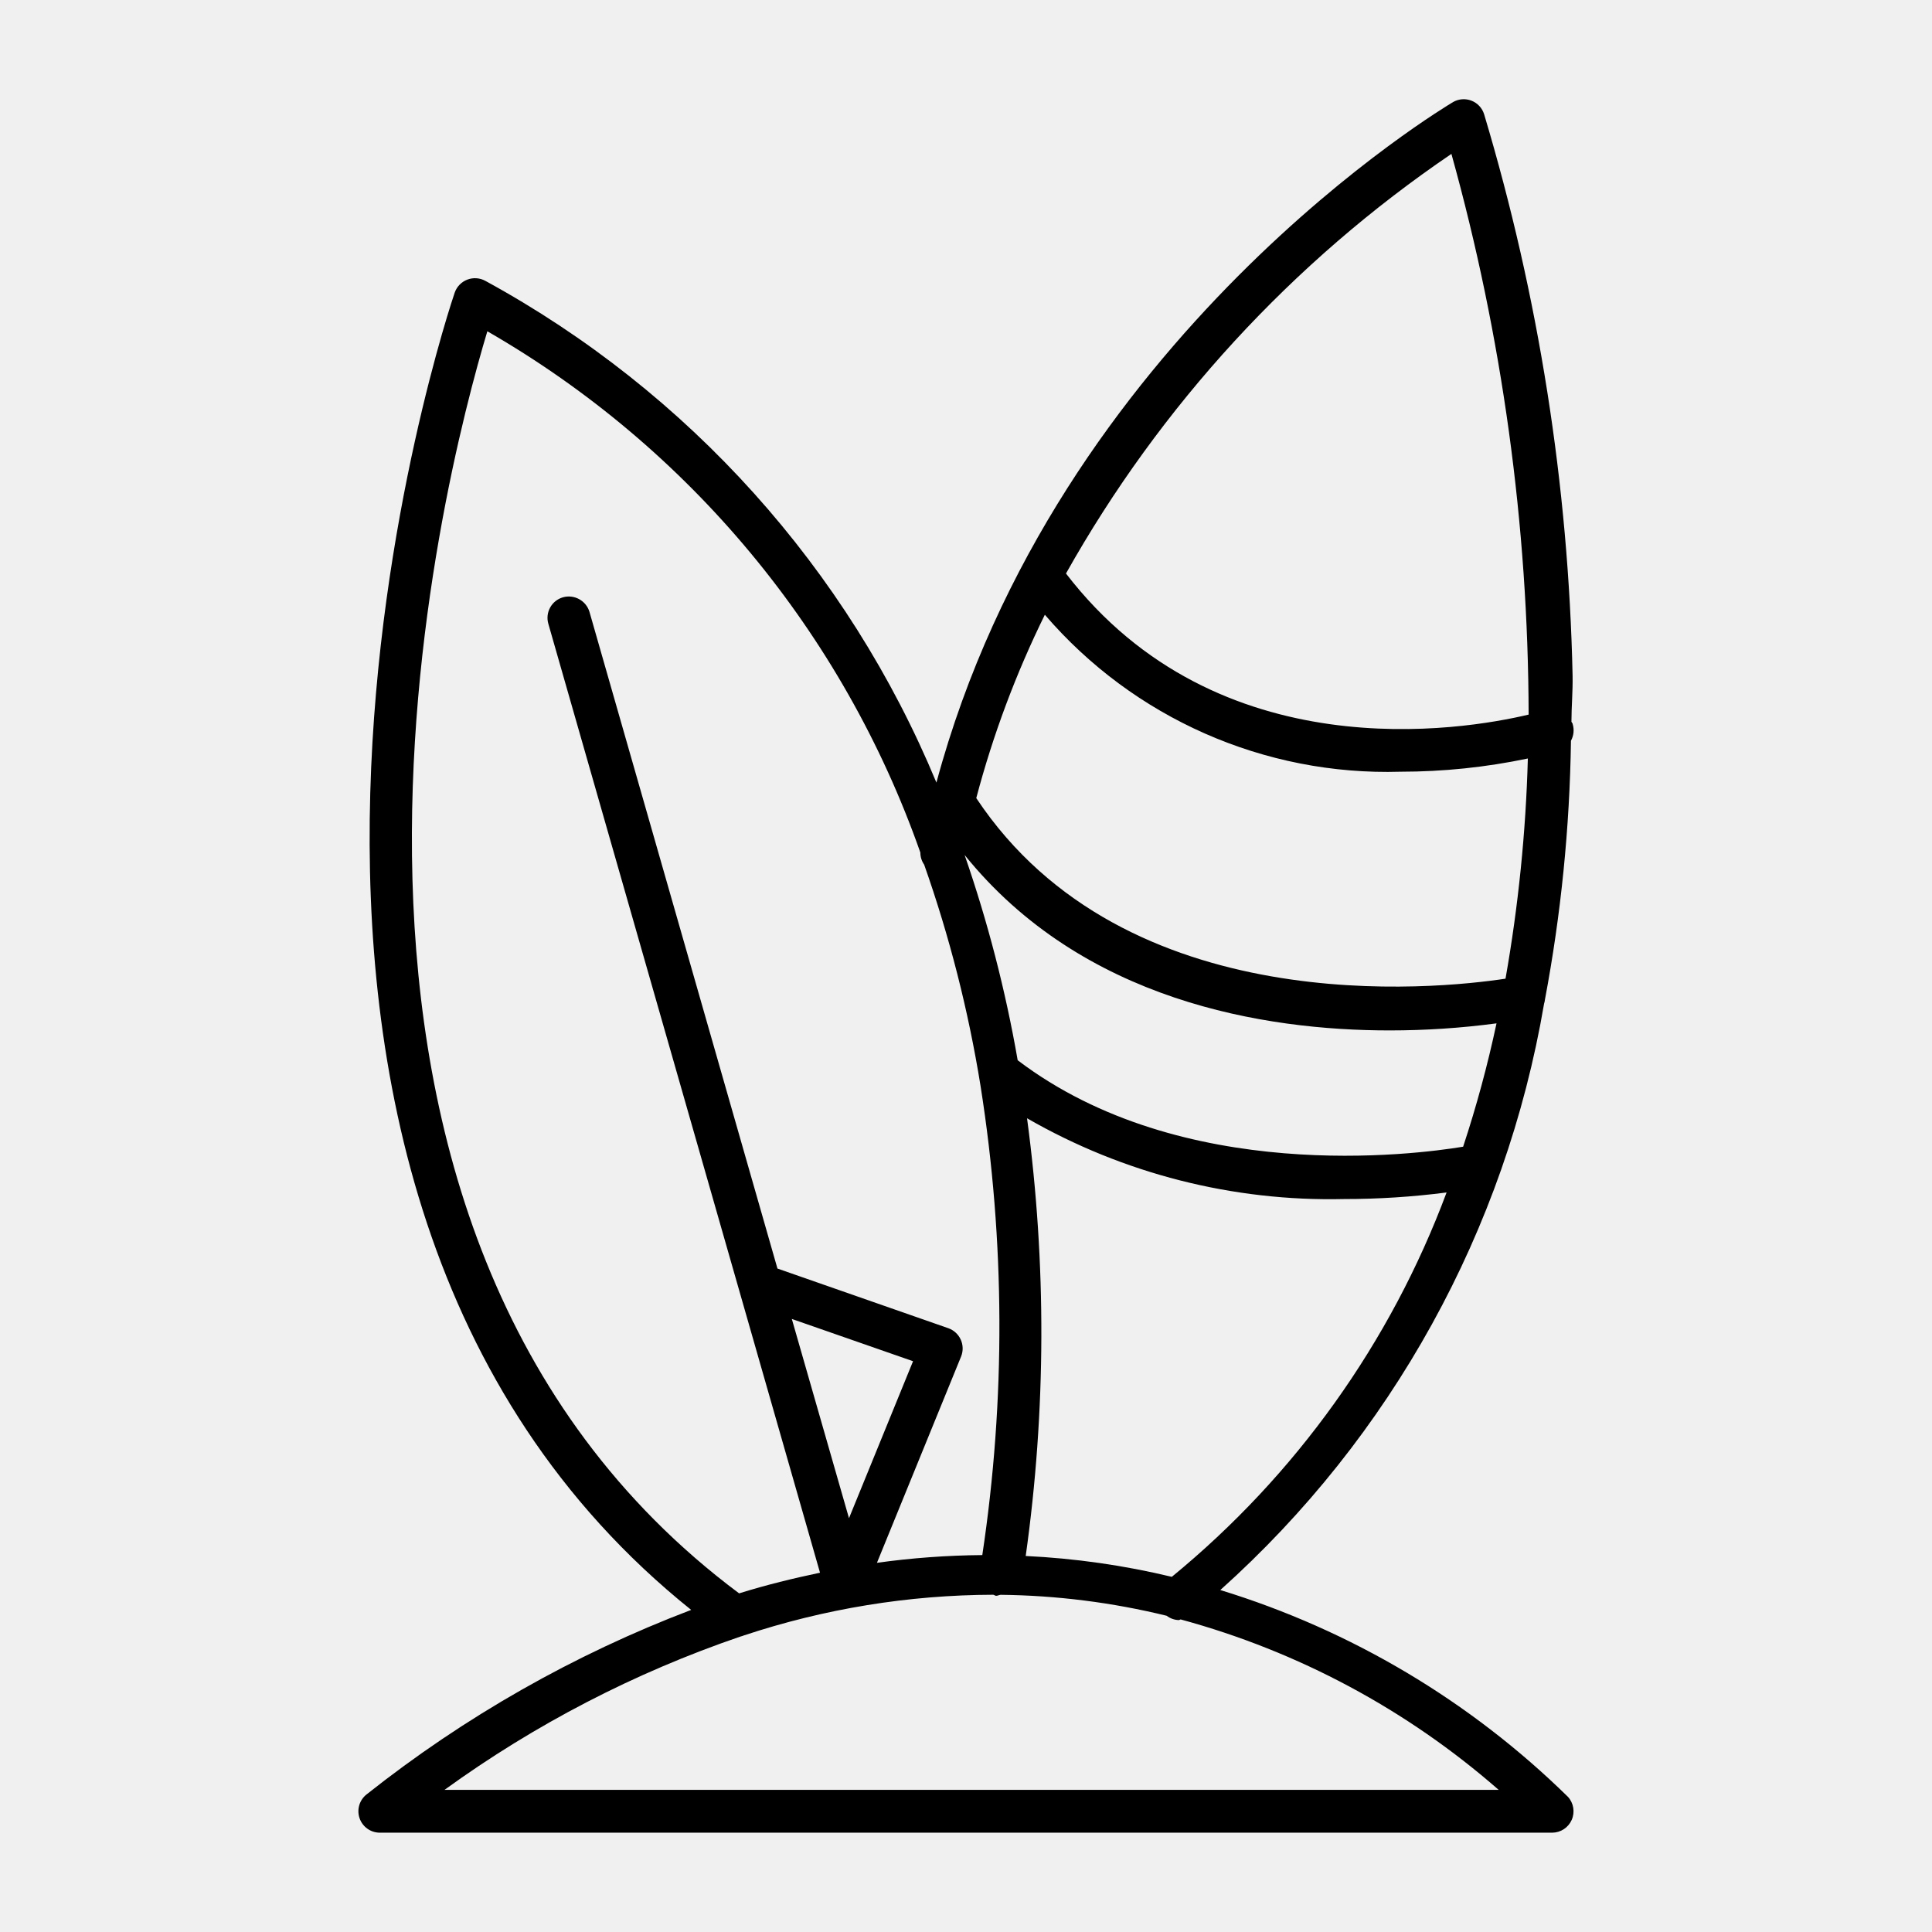
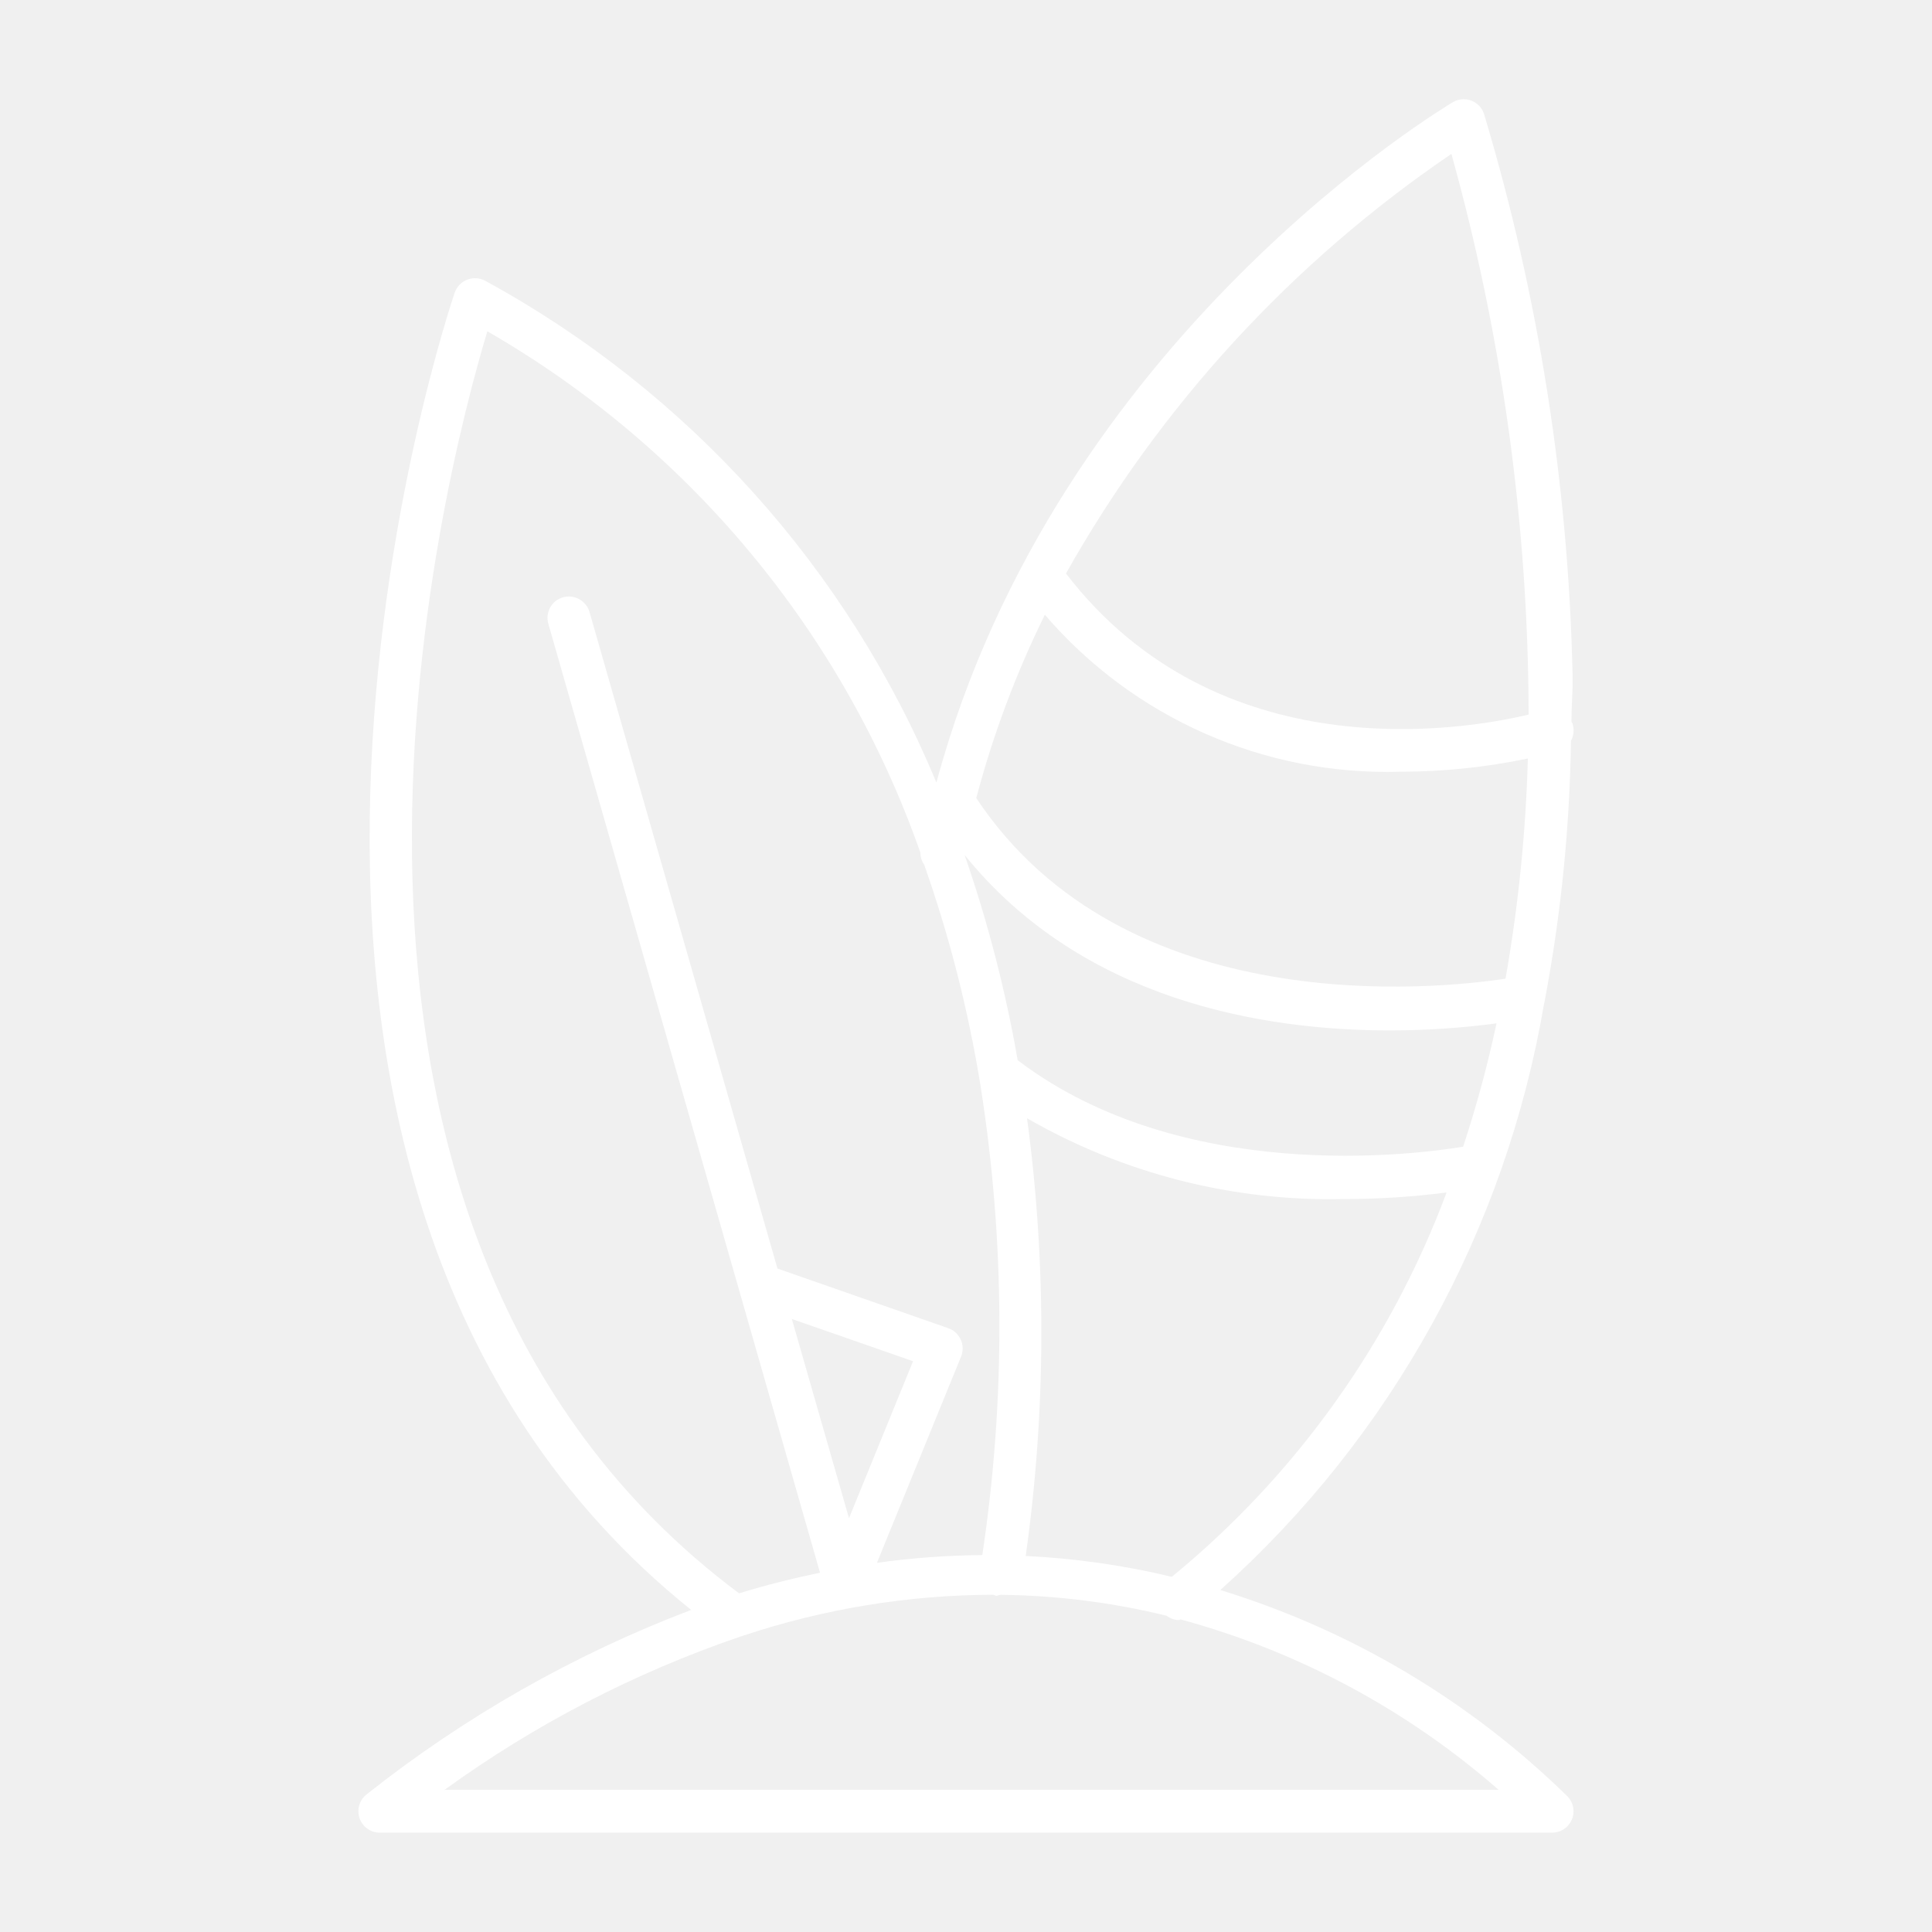
- <svg xmlns="http://www.w3.org/2000/svg" id="template" viewBox="0 0 32 32">
+ <svg xmlns="http://www.w3.org/2000/svg" id="template" viewBox="0 0 32 32" fill="white">
  <path d="M20.212,26.336a16.829,16.829,0,0,0,5.363-9.713.3.3,0,0,0,.014-.066,25.064,25.064,0,0,0,.431-4.288.358.358,0,0,0,.028-.277c0-.014-.014-.023-.02-.036,0-.258.024-.5.019-.766a35,35,0,0,0-1.466-9.3.354.354,0,0,0-.513-.2C24,1.733,17.5,5.568,15.51,12.962a16.8,16.8,0,0,0-7.471-8.31.356.356,0,0,0-.507.193c-.052.149-4.985,14.684,3.916,21.82A20.244,20.244,0,0,0,6.073,29.72a.355.355,0,0,0,.217.635H25.708a.355.355,0,0,0,.263-.593A14.142,14.142,0,0,0,20.212,26.336Zm-.8-.218a13.022,13.022,0,0,0-2.423-.346,26.621,26.621,0,0,0,.022-7.25A10.06,10.06,0,0,0,22.26,19.86a13.191,13.191,0,0,0,1.7-.109A15.012,15.012,0,0,1,19.408,26.118ZM24.04,2.549a34.941,34.941,0,0,1,1.279,9.287c-1.092.26-5.144.94-7.663-2.337A20.6,20.6,0,0,1,24.04,2.549Zm-6.734,7.633a7.47,7.47,0,0,0,5.893,2.6,10.274,10.274,0,0,0,2.107-.219,24.884,24.884,0,0,1-.37,3.647c-1.134.172-6.3.72-8.766-2.991A16.33,16.33,0,0,1,17.306,10.182Zm5.711,6.885a13.4,13.4,0,0,0,1.77-.117,19.422,19.422,0,0,1-.553,2.043c-.792.131-4.655.636-7.378-1.432a21.829,21.829,0,0,0-.879-3.4C17.93,16.582,20.941,17.067,23.017,17.067ZM8.072,5.487a16.139,16.139,0,0,1,7.172,8.634.347.347,0,0,0,.063.2,21.141,21.141,0,0,1,.934,3.666,25.5,25.5,0,0,1,.029,7.77,13.448,13.448,0,0,0-1.745.128l1.395-3.42A.356.356,0,0,0,15.709,22l-2.832-.989L9.764,10.136a.358.358,0,0,0-.439-.243.354.354,0,0,0-.243.438l4.5,15.718c-.438.092-.884.2-1.34.342C4.1,20.316,7.346,7.9,8.072,5.487Zm5.99,19.659-.947-3.3,2.008.7Zm-6.7,4.5a18.6,18.6,0,0,1,4.9-2.539.406.406,0,0,0,.059-.019,13.221,13.221,0,0,1,4.132-.674.325.325,0,0,0,.043.018c.029,0,.051-.015.078-.017a12.113,12.113,0,0,1,2.749.347.356.356,0,0,0,.2.072c.012,0,.022-.01.033-.011a13.293,13.293,0,0,1,5.267,2.823Z" />
</svg>
